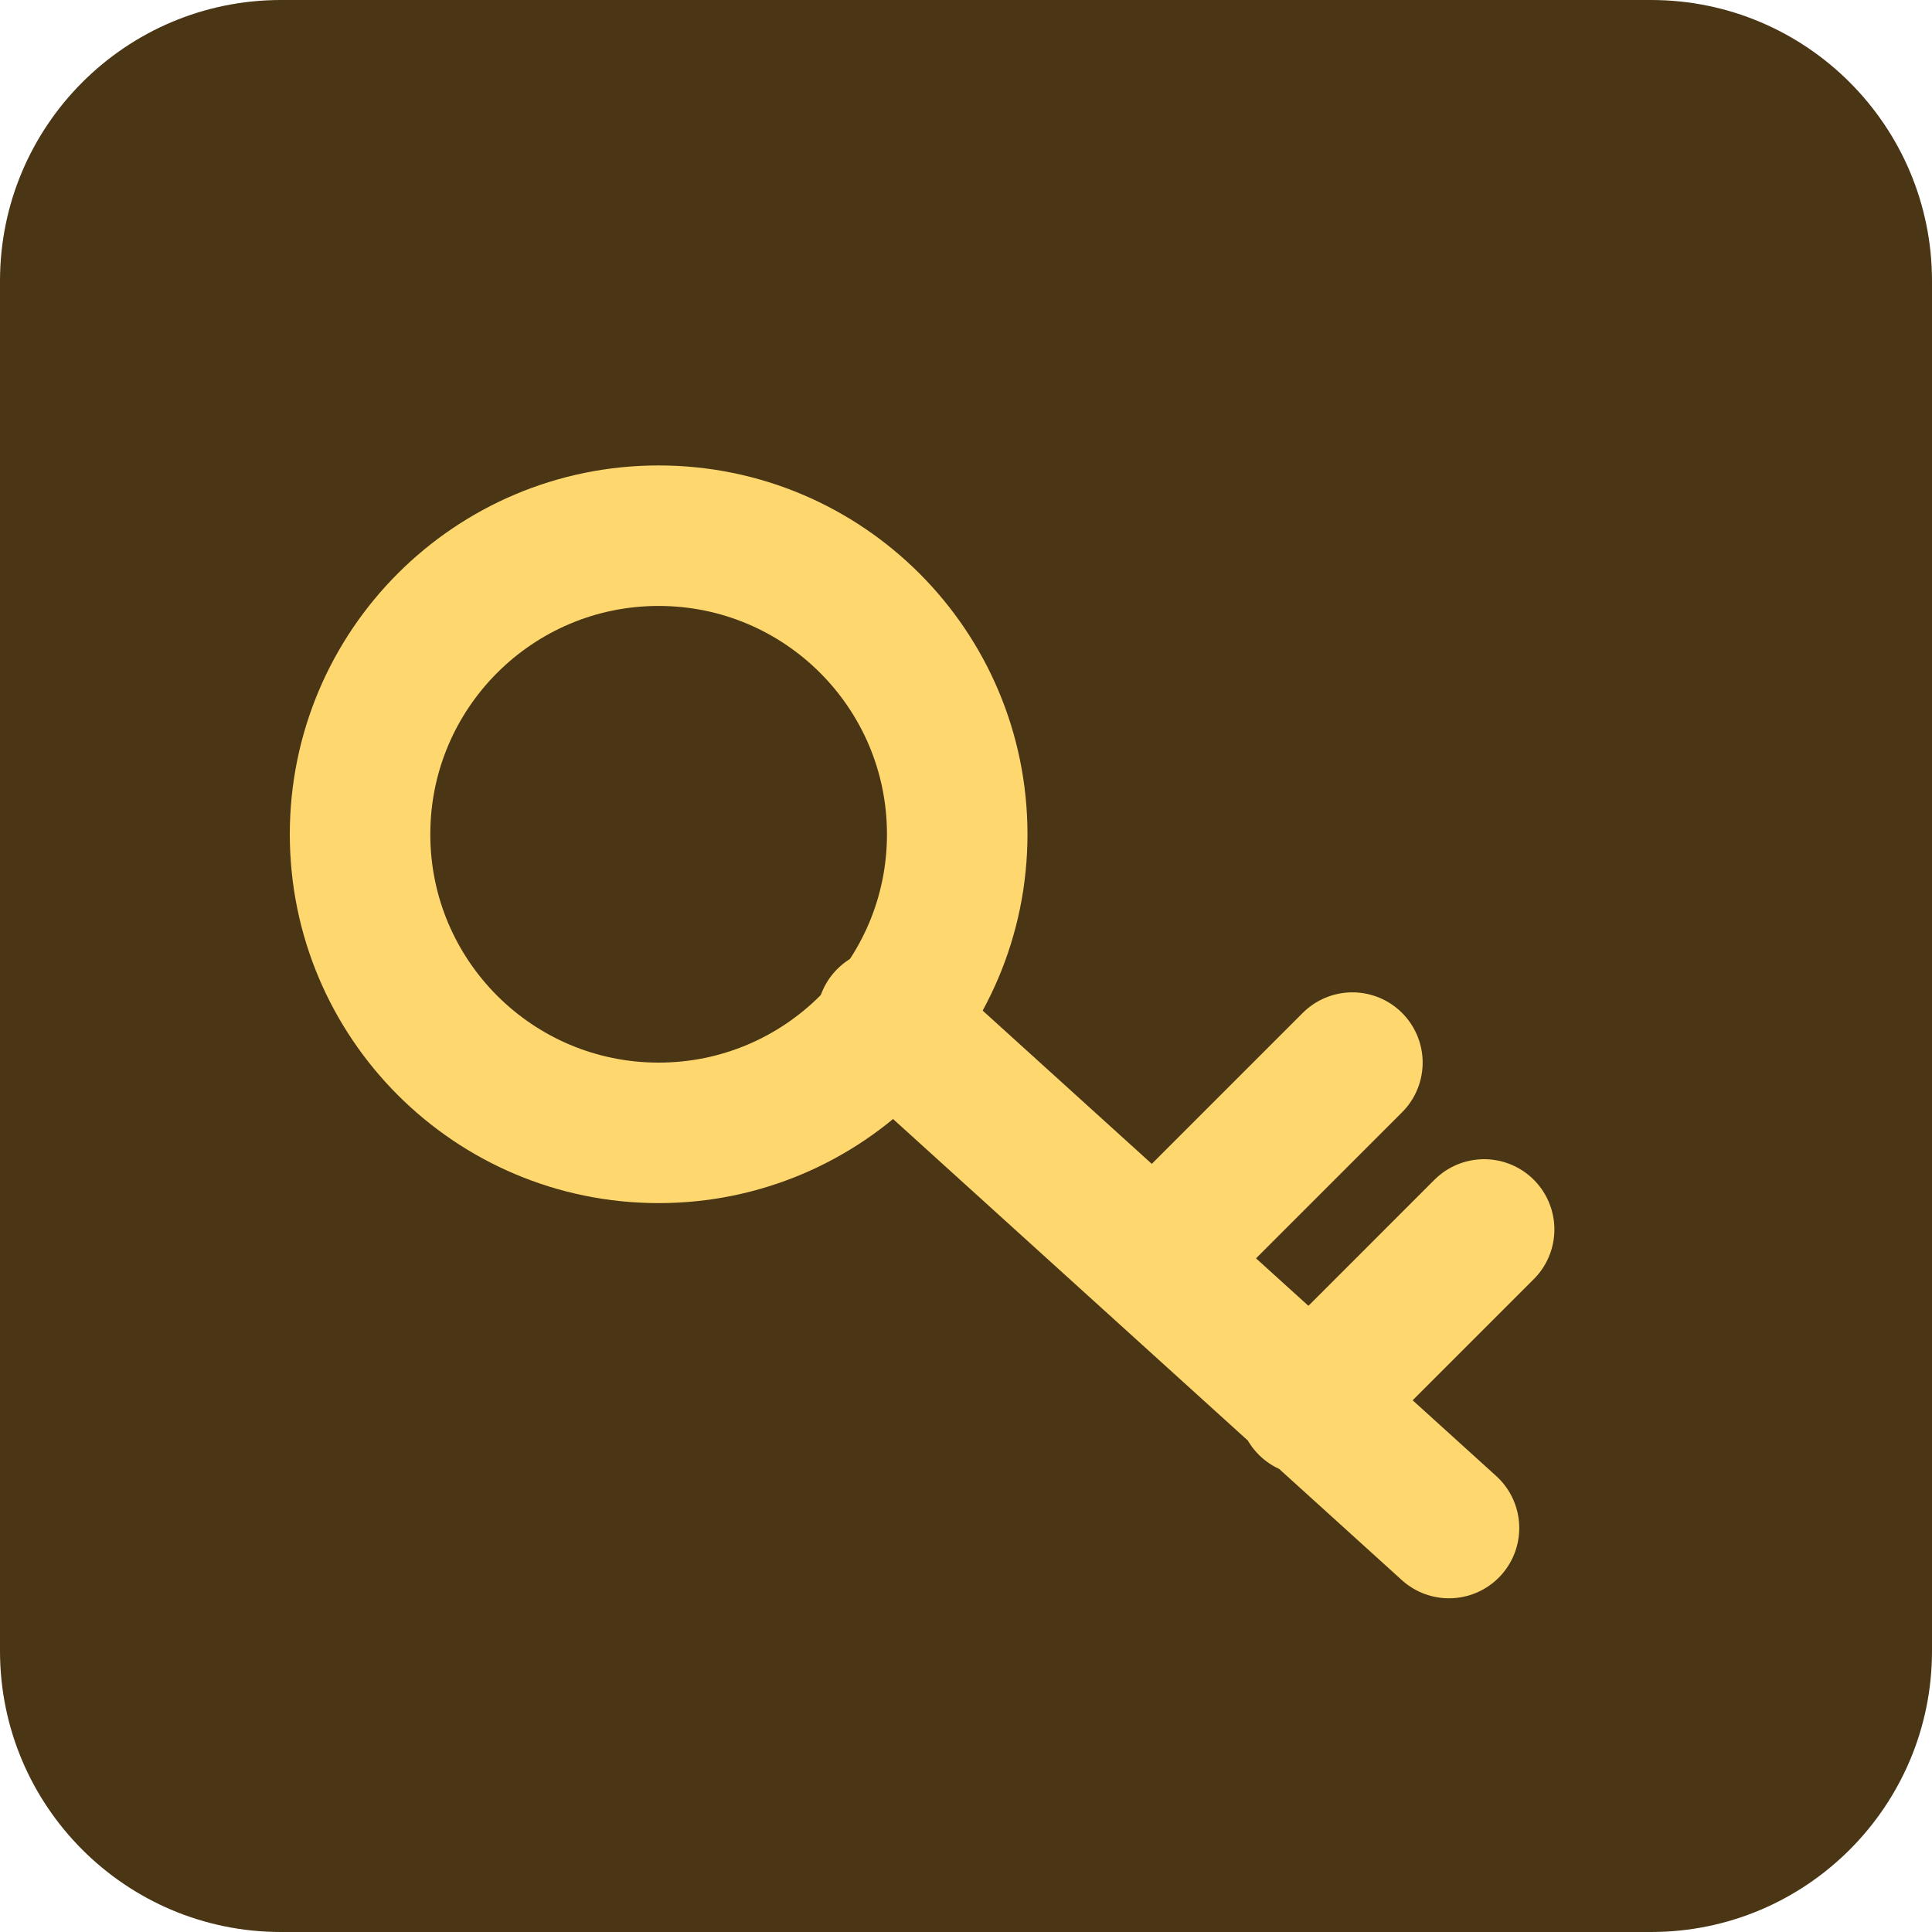
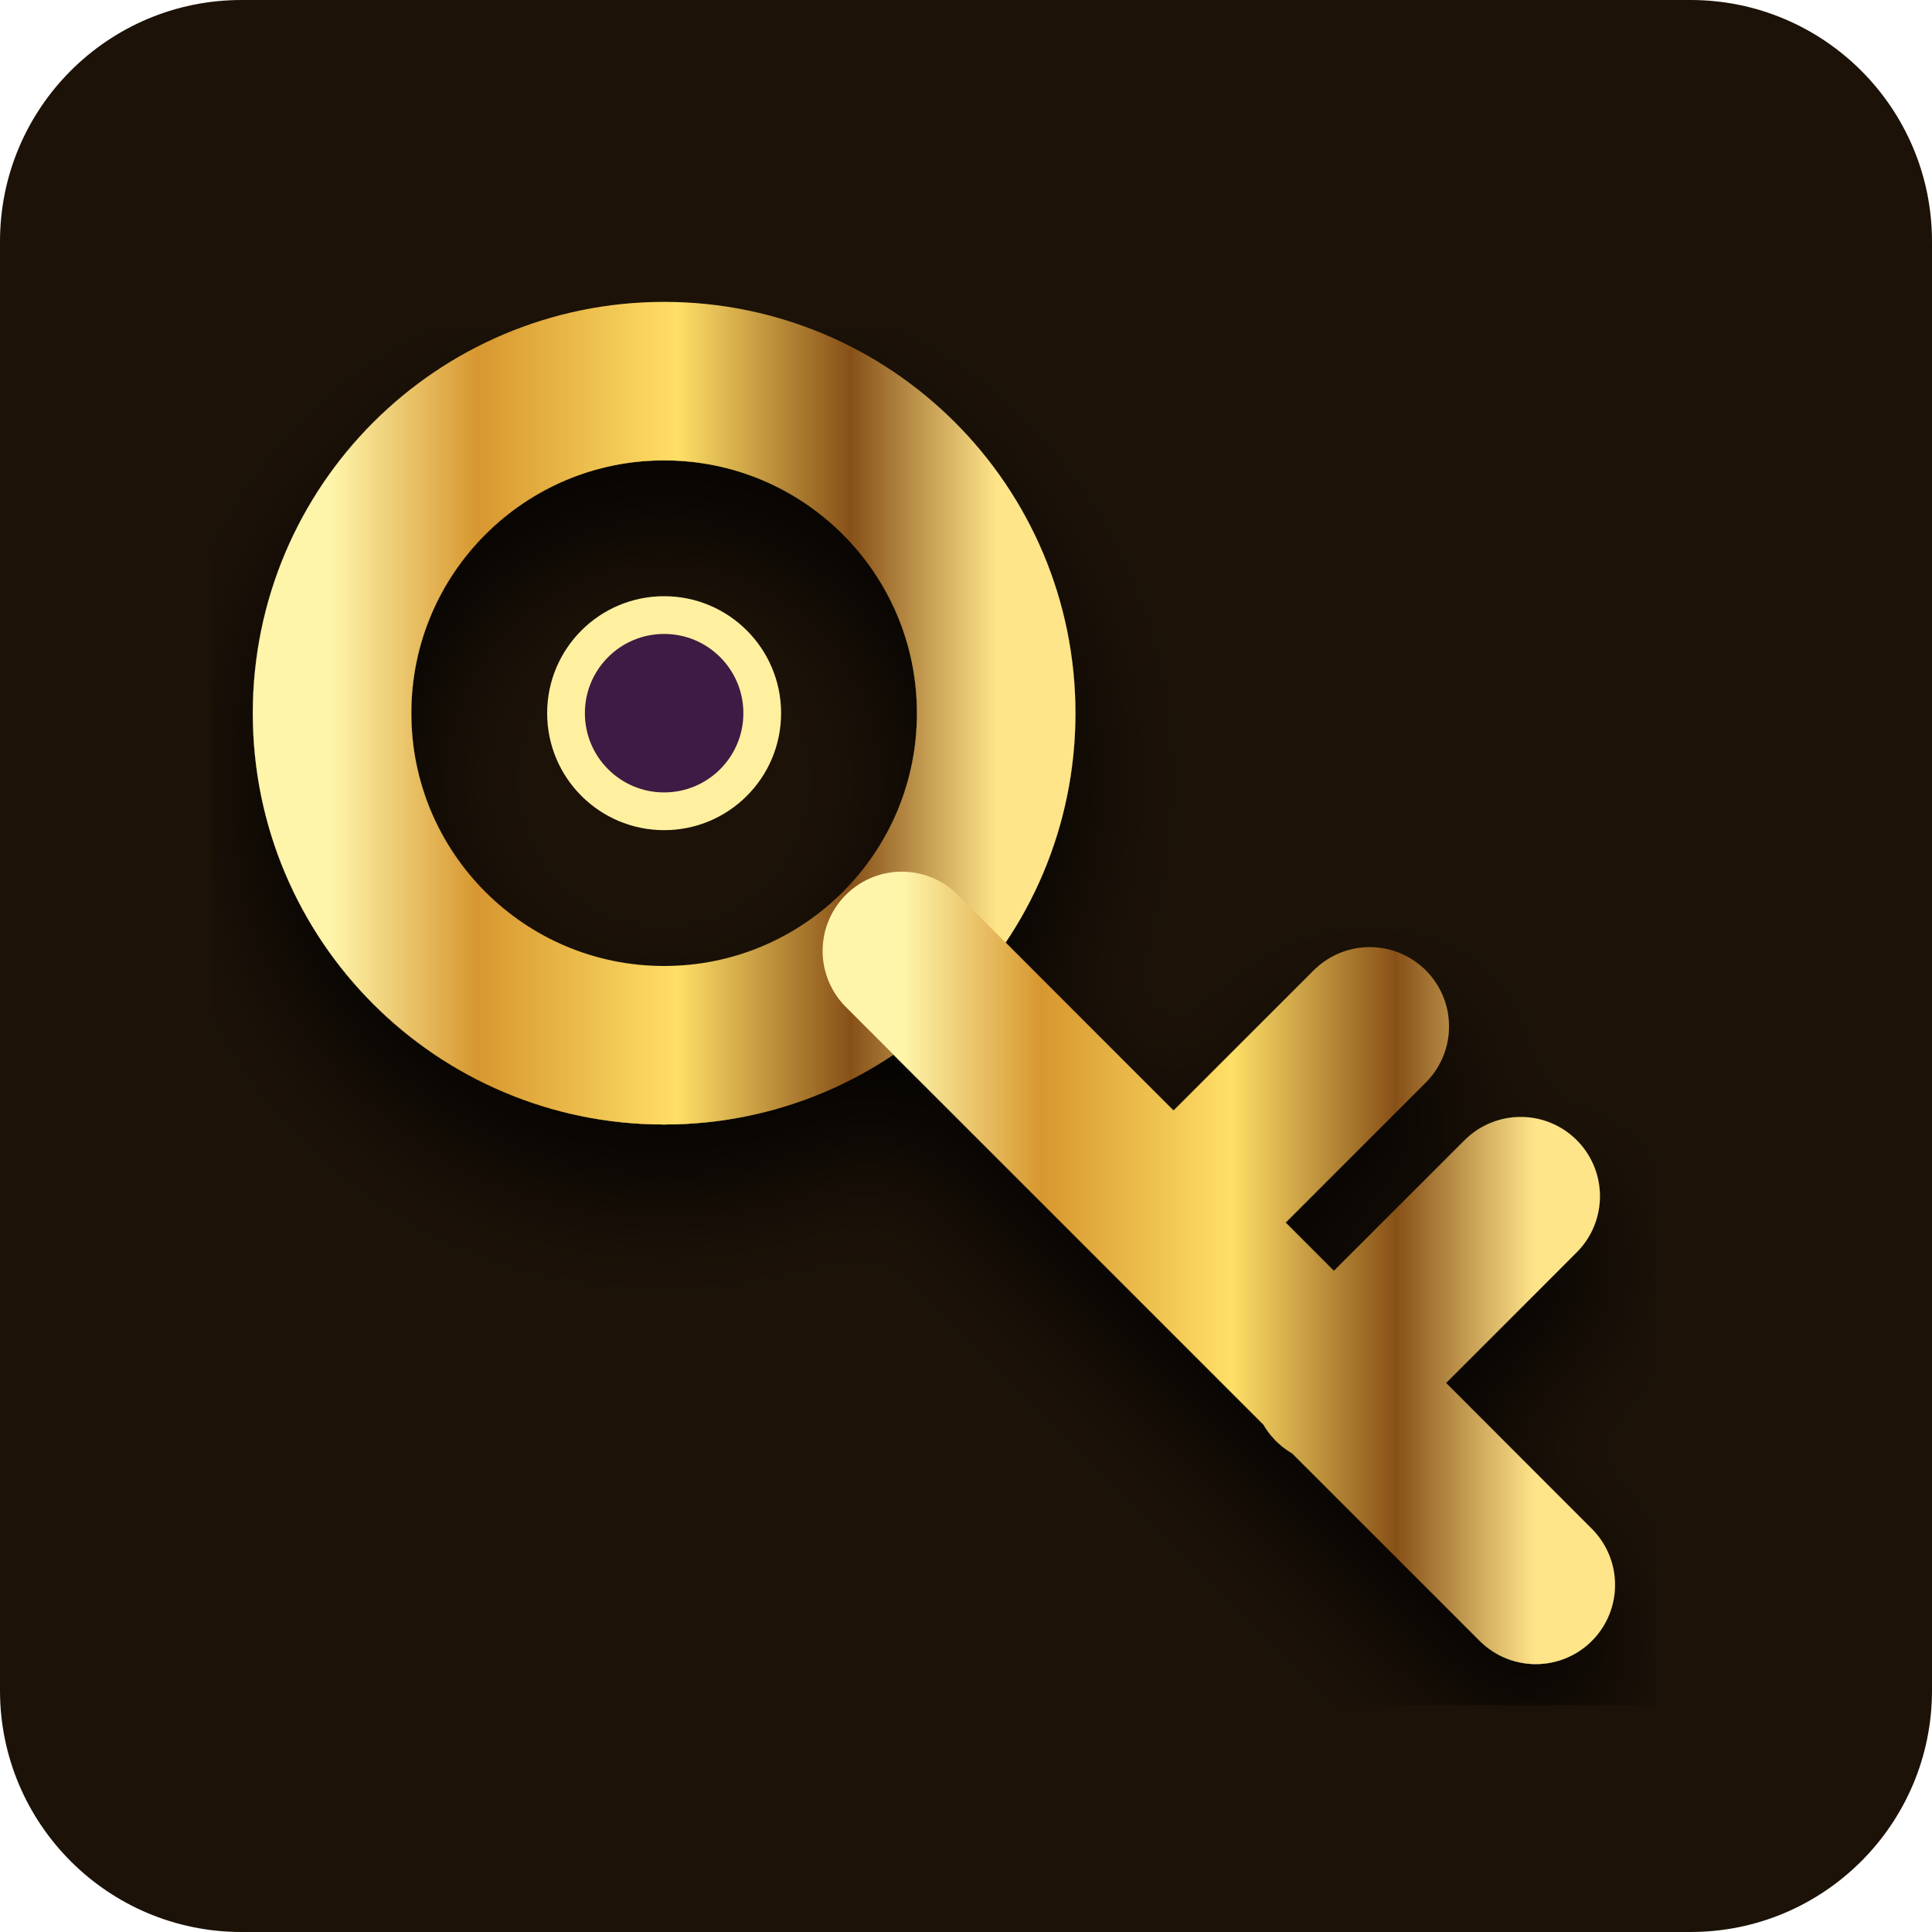
- <svg xmlns="http://www.w3.org/2000/svg" viewBox="0 0 220 220">
-   <rect width="220" height="220" rx="32" fill="#4a3515" />
-   <circle cx="75" cy="95" r="34" fill="none" stroke="#ffd76f" stroke-width="16" />
-   <path d="M101 116l64 58M132 143l22-22M149 160l20-20" stroke="#ffd76f" stroke-width="16" stroke-linecap="round" />
+ <svg xmlns="http://www.w3.org/2000/svg" viewBox="0 0 512 512">
+   <defs>
+     <linearGradient id="g">
+       <stop stop-color="#fff5aa" />
+       <stop offset=".22" stop-color="#d7972f" />
+       <stop offset=".52" stop-color="#ffdf67" />
+       <stop offset=".78" stop-color="#875018" />
+       <stop offset="1" stop-color="#ffe58a" />
+     </linearGradient>
+     <filter id="s">
+       <feDropShadow dx="0" dy="18" stdDeviation="15" flood-opacity=".85" />
+     </filter>
+   </defs>
+   <rect width="512" height="512" rx="64" fill="#1c1208" />
+   <g filter="url(#s)" fill="none" stroke="url(#g)" stroke-width="42" stroke-linecap="round" stroke-linejoin="round">
+     <circle cx="176" cy="189" r="88" />
+     <path d="M239 252l168 168M311 324l52-52M353 367l50-50" />
+   </g>
+   <circle cx="176" cy="189" r="26" fill="#3d1b44" stroke="#fff0a0" stroke-width="10" />
</svg>
